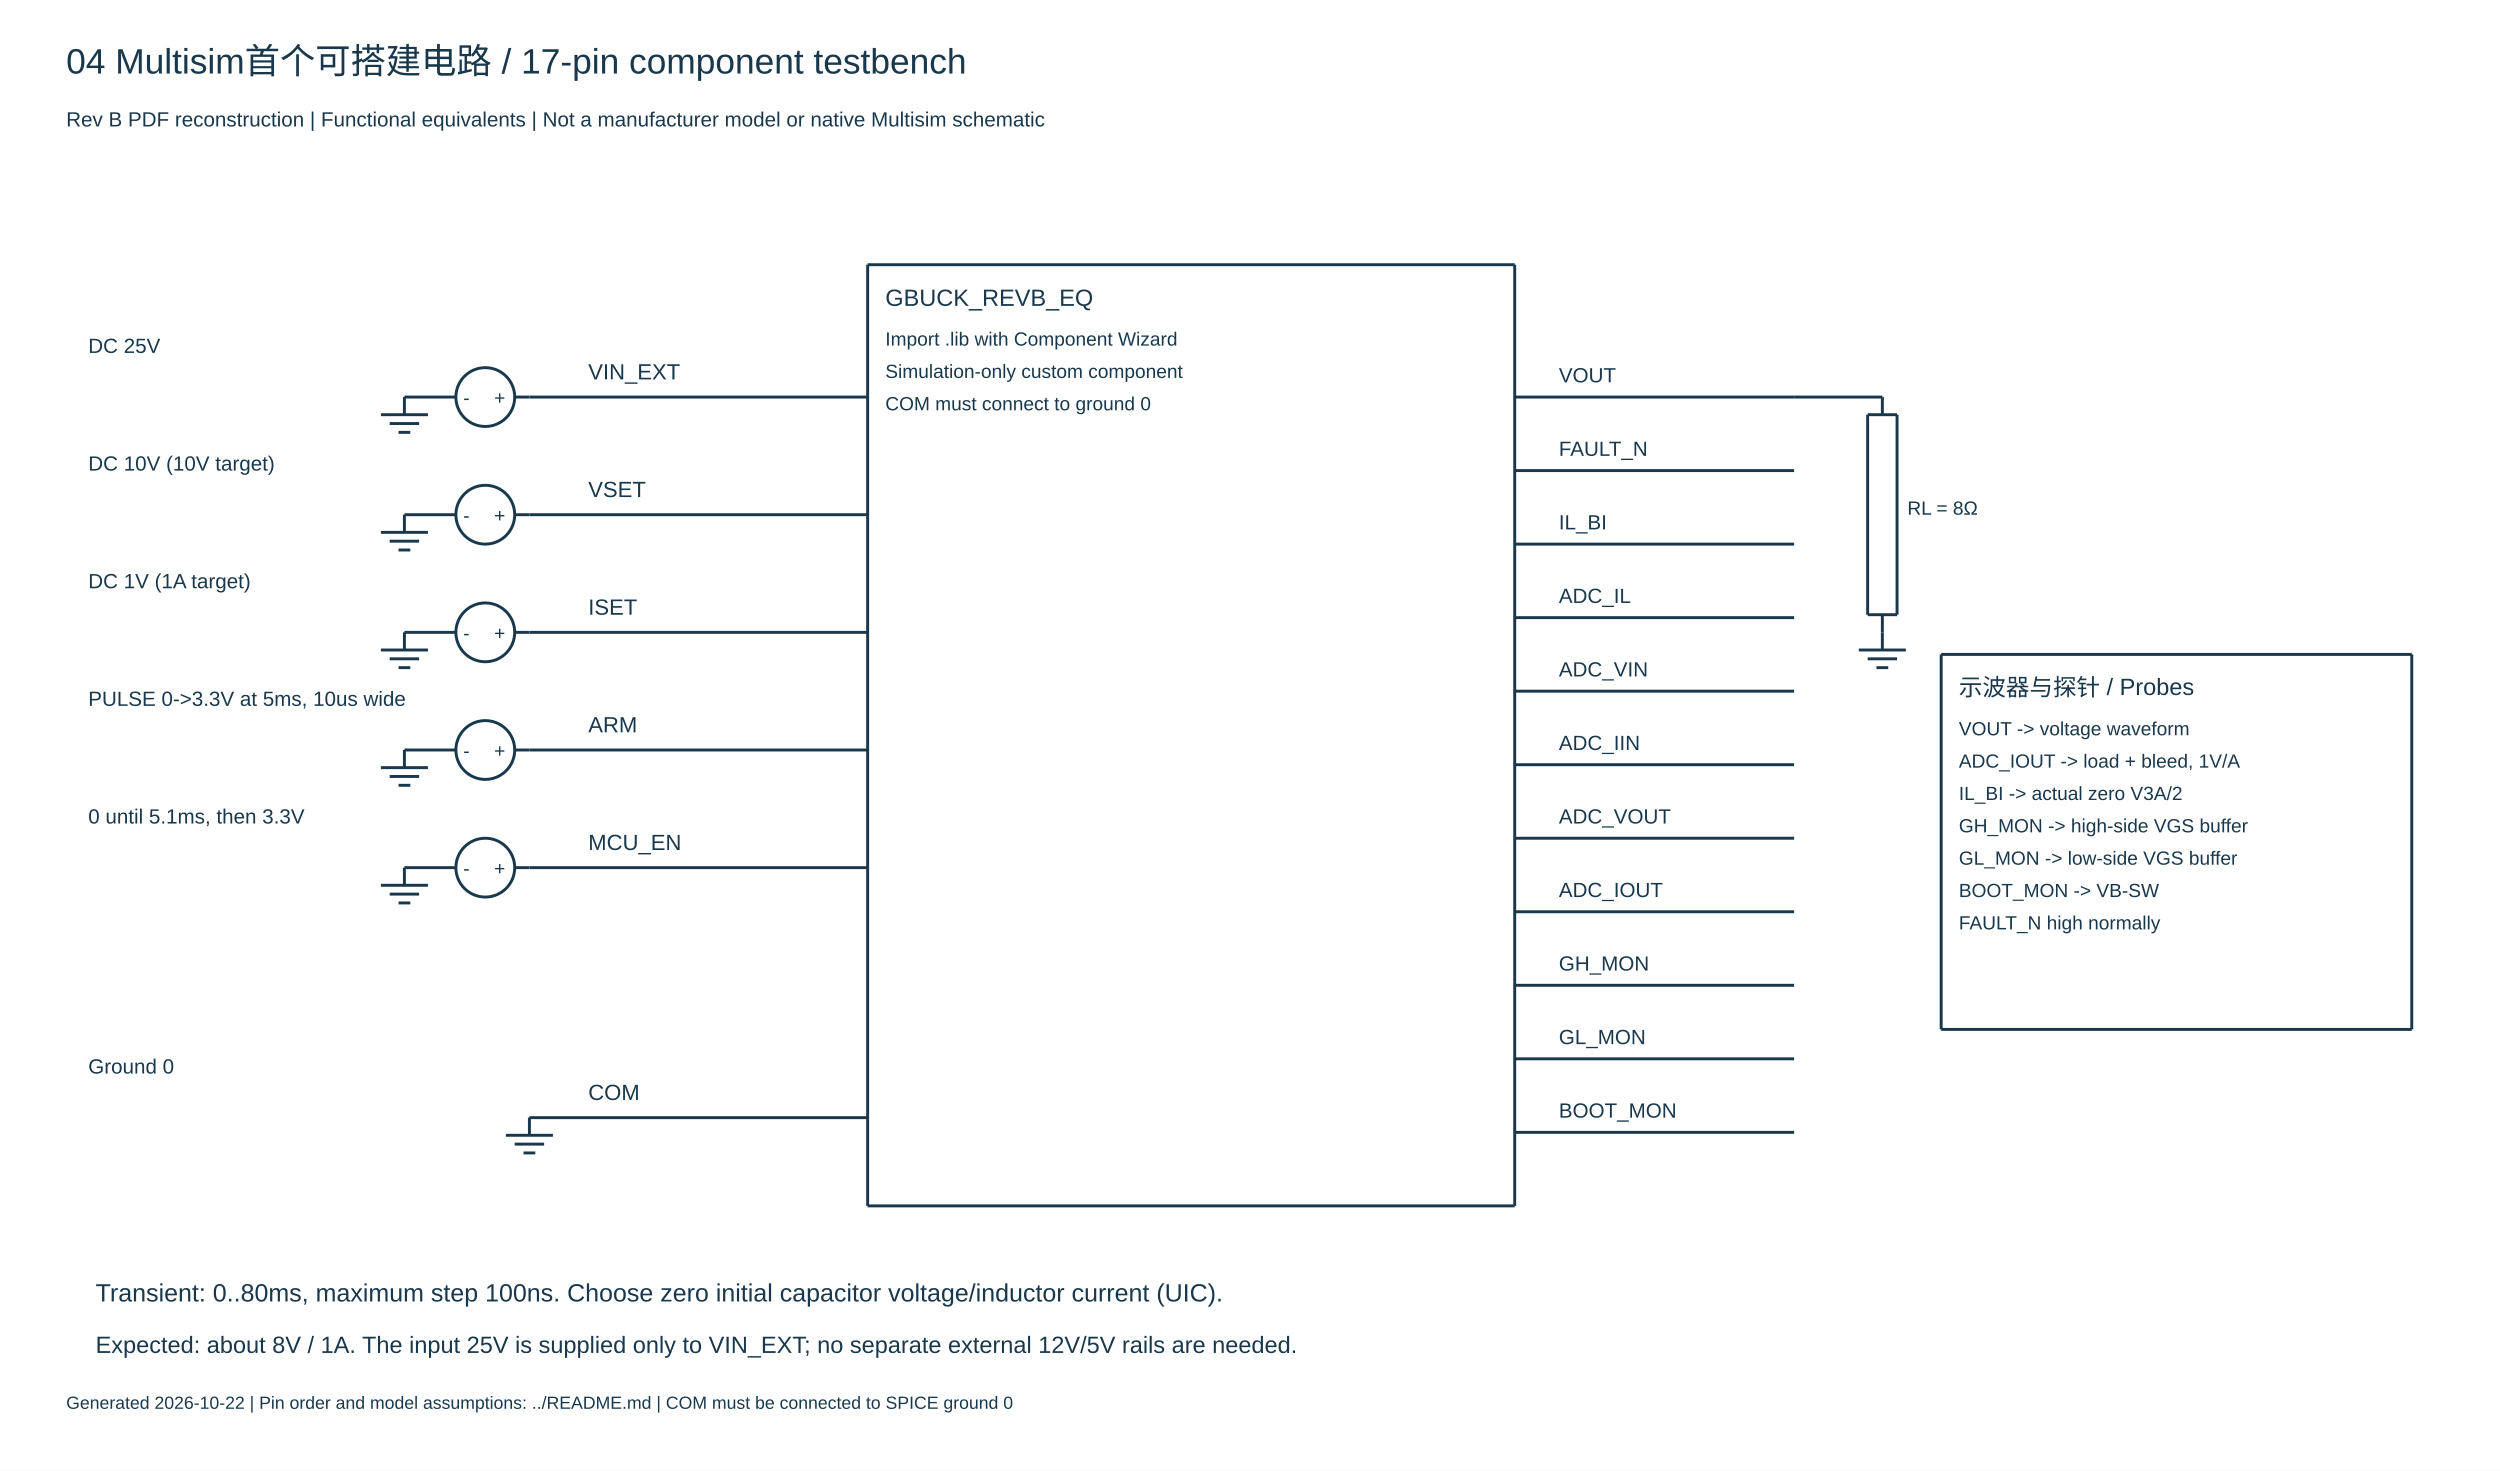
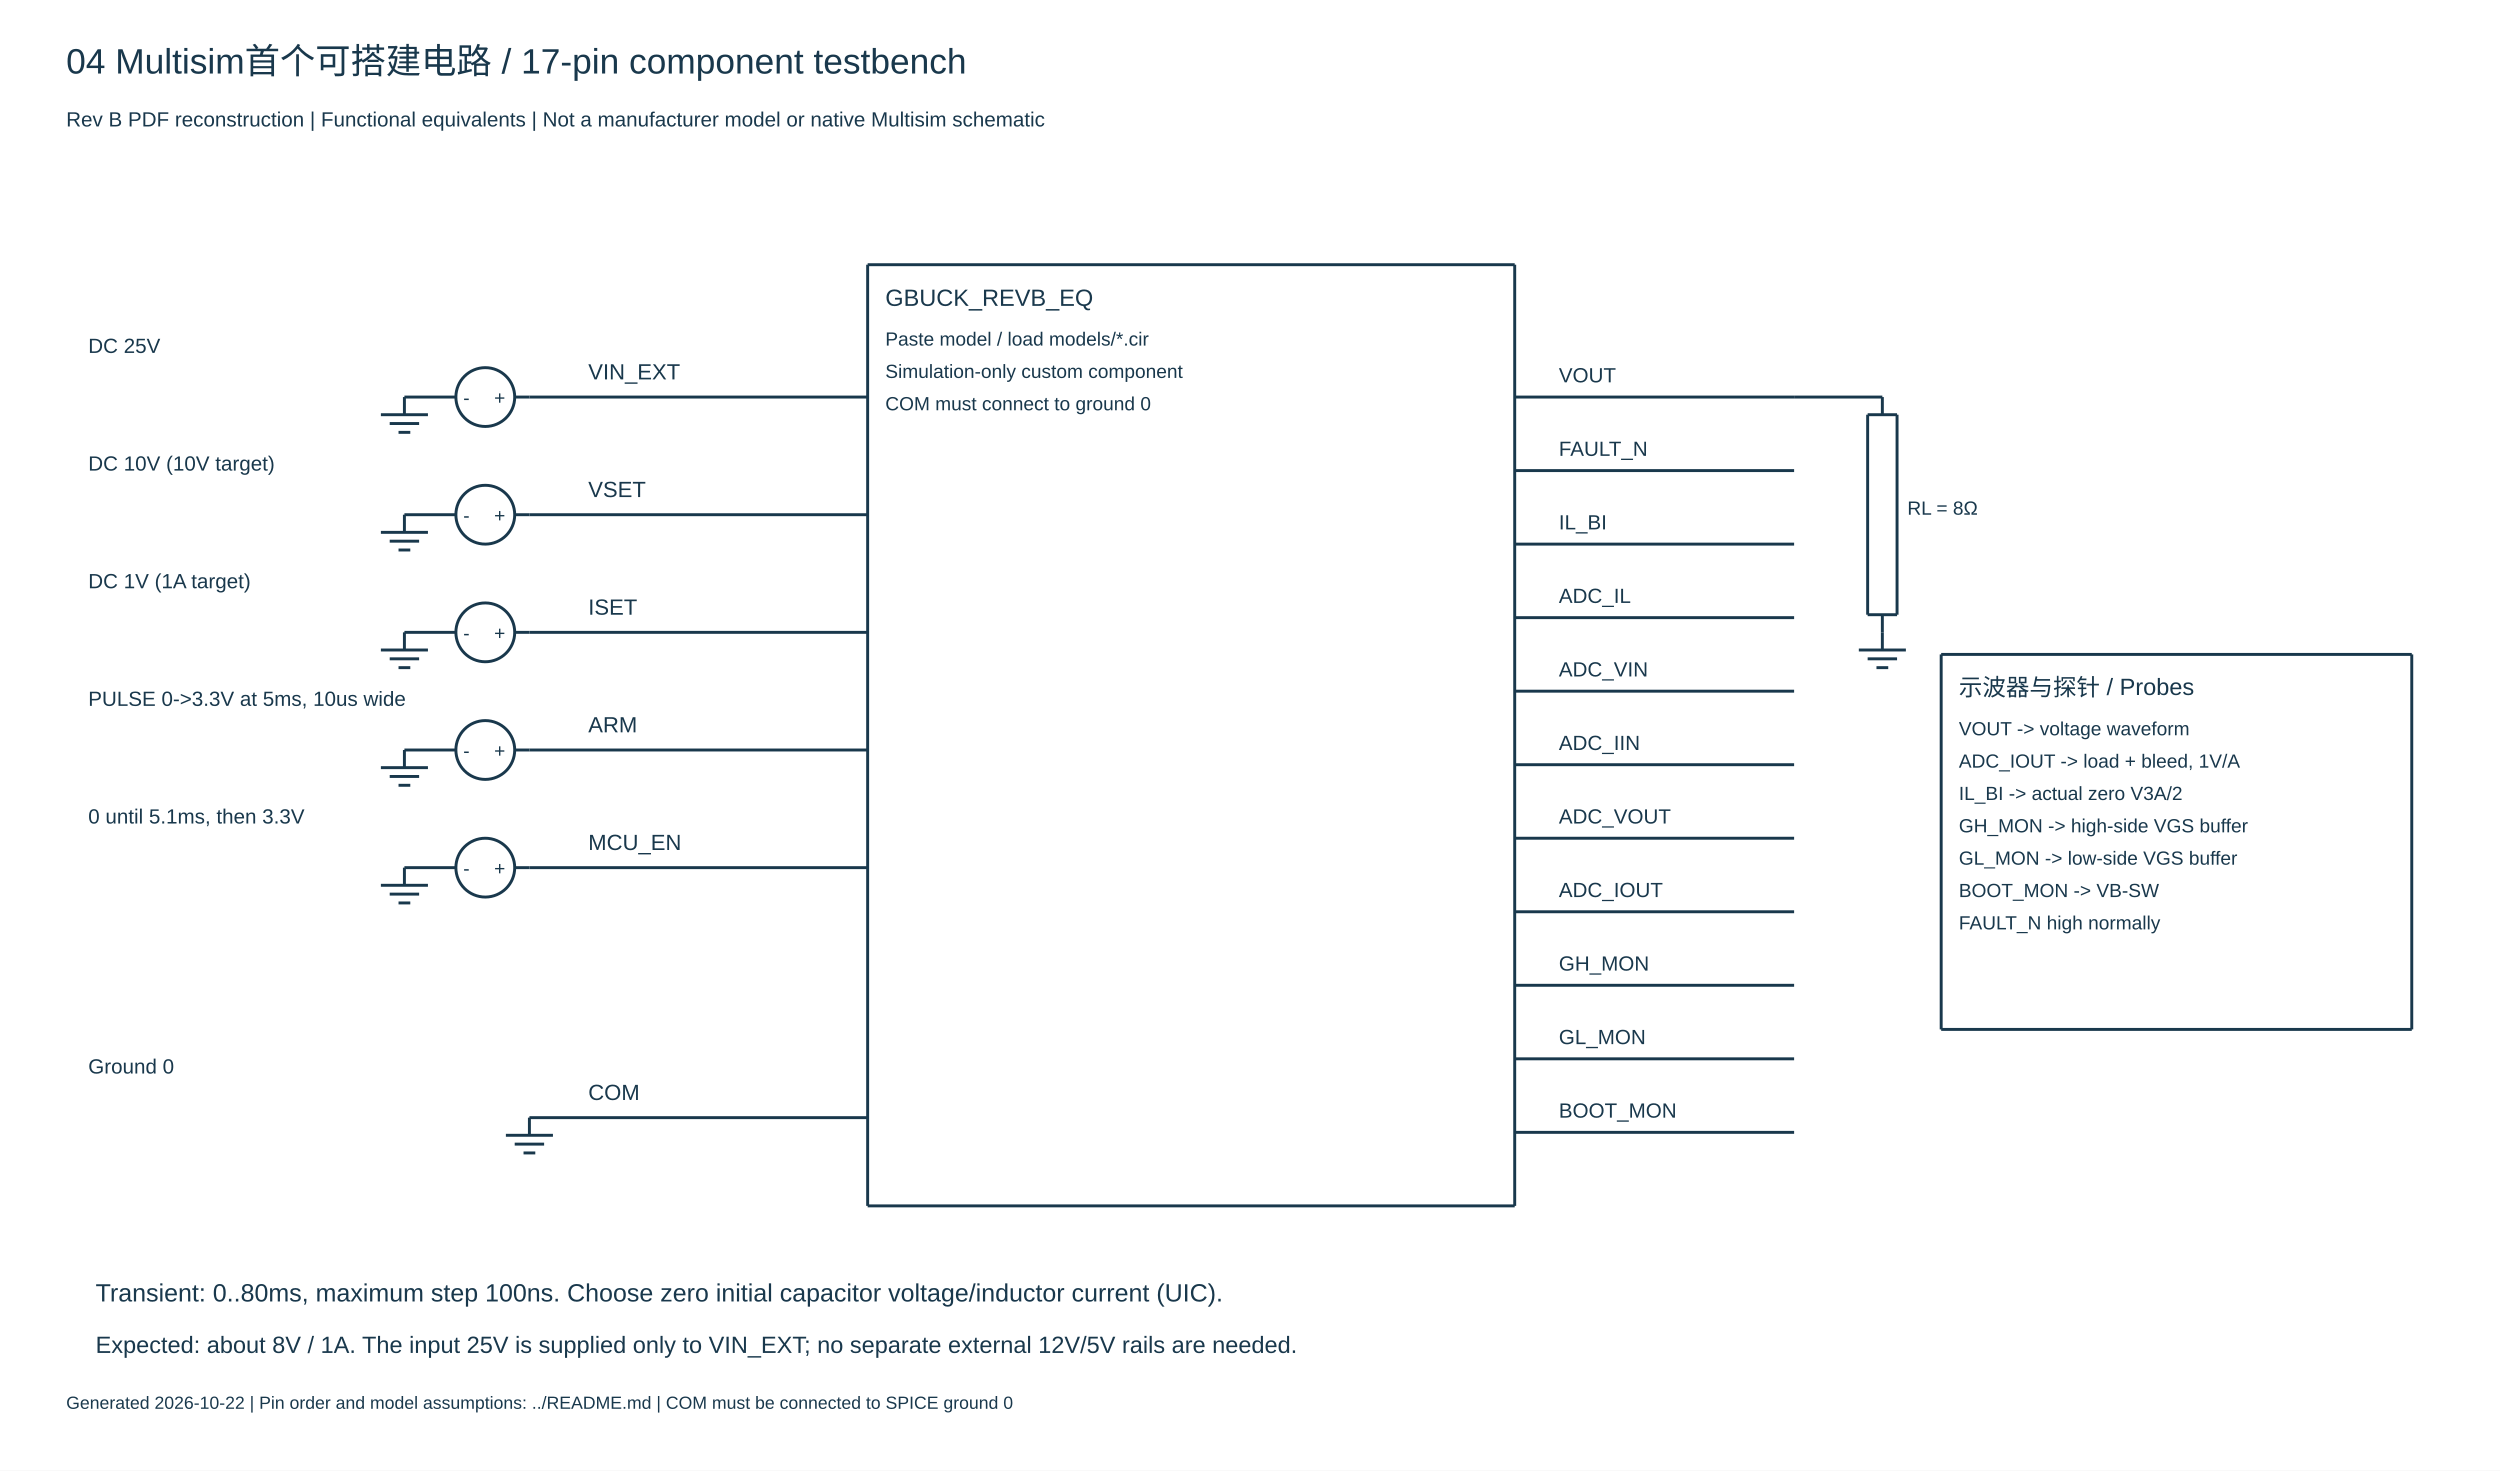
<svg xmlns="http://www.w3.org/2000/svg" width="1700" height="1000" viewBox="0 0 1700 1000">
  <rect width="100%" height="100%" fill="white" />
  <text x="45" y="50" font-size="24" fill="#19384c" font-family="Arial,Noto Sans CJK SC,sans-serif">04  Multisim首个可搭建电路 / 17-pin component testbench</text>
  <text x="45" y="86" font-size="14" fill="#19384c" font-family="Arial,Noto Sans CJK SC,sans-serif">Rev B PDF reconstruction | Functional equivalents | Not a manufacturer model or native Multisim schematic</text>
  <line x1="590" y1="820" x2="1030" y2="820" stroke="#19384c" stroke-width="2" />
  <line x1="1030" y1="820" x2="1030" y2="180" stroke="#19384c" stroke-width="2" />
  <line x1="1030" y1="180" x2="590" y2="180" stroke="#19384c" stroke-width="2" />
  <line x1="590" y1="180" x2="590" y2="820" stroke="#19384c" stroke-width="2" />
  <text x="602" y="208" font-size="16" fill="#19384c" font-family="Arial,Noto Sans CJK SC,sans-serif">GBUCK_REVB_EQ</text>
-   <text x="602" y="235" font-size="13" fill="#19384c" font-family="Arial,Noto Sans CJK SC,sans-serif">Import .lib with Component Wizard</text>
+   <text x="602" y="235" font-size="13" fill="#19384c" font-family="Arial,Noto Sans CJK SC,sans-serif">Paste model / load models/*.cir</text>
  <text x="602" y="257" font-size="13" fill="#19384c" font-family="Arial,Noto Sans CJK SC,sans-serif">Simulation-only custom component</text>
  <text x="602" y="279" font-size="13" fill="#19384c" font-family="Arial,Noto Sans CJK SC,sans-serif">COM must connect to ground 0</text>
  <line x1="360" y1="270" x2="590" y2="270" stroke="#19384c" stroke-width="2" />
  <text x="400" y="258" font-size="15" fill="#19384c" font-family="Arial,Noto Sans CJK SC,sans-serif">VIN_EXT</text>
  <text x="60" y="240" font-size="14" fill="#19384c" font-family="Arial,Noto Sans CJK SC,sans-serif">DC 25V</text>
  <circle cx="330" cy="270" r="20" fill="white" stroke="#19384c" stroke-width="2" />
  <text x="336" y="275" font-size="13" fill="#19384c" font-family="Arial,Noto Sans CJK SC,sans-serif">+</text>
  <text x="315" y="275" font-size="13" fill="#19384c" font-family="Arial,Noto Sans CJK SC,sans-serif">-</text>
  <line x1="310" y1="270" x2="275" y2="270" stroke="#19384c" stroke-width="2" />
  <line x1="275" y1="270" x2="275" y2="282" stroke="#19384c" stroke-width="2" />
  <line x1="259" y1="282" x2="291" y2="282" stroke="#19384c" stroke-width="2" />
  <line x1="265" y1="288" x2="285" y2="288" stroke="#19384c" stroke-width="2" />
  <line x1="271" y1="294" x2="279" y2="294" stroke="#19384c" stroke-width="2" />
  <line x1="350" y1="270" x2="360" y2="270" stroke="#19384c" stroke-width="2" />
  <line x1="360" y1="350" x2="590" y2="350" stroke="#19384c" stroke-width="2" />
  <text x="400" y="338" font-size="15" fill="#19384c" font-family="Arial,Noto Sans CJK SC,sans-serif">VSET</text>
  <text x="60" y="320" font-size="14" fill="#19384c" font-family="Arial,Noto Sans CJK SC,sans-serif">DC 10V (10V target)</text>
  <circle cx="330" cy="350" r="20" fill="white" stroke="#19384c" stroke-width="2" />
  <text x="336" y="355" font-size="13" fill="#19384c" font-family="Arial,Noto Sans CJK SC,sans-serif">+</text>
  <text x="315" y="355" font-size="13" fill="#19384c" font-family="Arial,Noto Sans CJK SC,sans-serif">-</text>
  <line x1="310" y1="350" x2="275" y2="350" stroke="#19384c" stroke-width="2" />
  <line x1="275" y1="350" x2="275" y2="362" stroke="#19384c" stroke-width="2" />
  <line x1="259" y1="362" x2="291" y2="362" stroke="#19384c" stroke-width="2" />
  <line x1="265" y1="368" x2="285" y2="368" stroke="#19384c" stroke-width="2" />
  <line x1="271" y1="374" x2="279" y2="374" stroke="#19384c" stroke-width="2" />
  <line x1="350" y1="350" x2="360" y2="350" stroke="#19384c" stroke-width="2" />
  <line x1="360" y1="430" x2="590" y2="430" stroke="#19384c" stroke-width="2" />
  <text x="400" y="418" font-size="15" fill="#19384c" font-family="Arial,Noto Sans CJK SC,sans-serif">ISET</text>
  <text x="60" y="400" font-size="14" fill="#19384c" font-family="Arial,Noto Sans CJK SC,sans-serif">DC 1V (1A target)</text>
  <circle cx="330" cy="430" r="20" fill="white" stroke="#19384c" stroke-width="2" />
  <text x="336" y="435" font-size="13" fill="#19384c" font-family="Arial,Noto Sans CJK SC,sans-serif">+</text>
  <text x="315" y="435" font-size="13" fill="#19384c" font-family="Arial,Noto Sans CJK SC,sans-serif">-</text>
  <line x1="310" y1="430" x2="275" y2="430" stroke="#19384c" stroke-width="2" />
  <line x1="275" y1="430" x2="275" y2="442" stroke="#19384c" stroke-width="2" />
  <line x1="259" y1="442" x2="291" y2="442" stroke="#19384c" stroke-width="2" />
  <line x1="265" y1="448" x2="285" y2="448" stroke="#19384c" stroke-width="2" />
  <line x1="271" y1="454" x2="279" y2="454" stroke="#19384c" stroke-width="2" />
  <line x1="350" y1="430" x2="360" y2="430" stroke="#19384c" stroke-width="2" />
  <line x1="360" y1="510" x2="590" y2="510" stroke="#19384c" stroke-width="2" />
  <text x="400" y="498" font-size="15" fill="#19384c" font-family="Arial,Noto Sans CJK SC,sans-serif">ARM</text>
  <text x="60" y="480" font-size="14" fill="#19384c" font-family="Arial,Noto Sans CJK SC,sans-serif">PULSE 0-&gt;3.3V at 5ms, 10us wide</text>
  <circle cx="330" cy="510" r="20" fill="white" stroke="#19384c" stroke-width="2" />
  <text x="336" y="515" font-size="13" fill="#19384c" font-family="Arial,Noto Sans CJK SC,sans-serif">+</text>
  <text x="315" y="515" font-size="13" fill="#19384c" font-family="Arial,Noto Sans CJK SC,sans-serif">-</text>
  <line x1="310" y1="510" x2="275" y2="510" stroke="#19384c" stroke-width="2" />
  <line x1="275" y1="510" x2="275" y2="522" stroke="#19384c" stroke-width="2" />
  <line x1="259" y1="522" x2="291" y2="522" stroke="#19384c" stroke-width="2" />
  <line x1="265" y1="528" x2="285" y2="528" stroke="#19384c" stroke-width="2" />
  <line x1="271" y1="534" x2="279" y2="534" stroke="#19384c" stroke-width="2" />
  <line x1="350" y1="510" x2="360" y2="510" stroke="#19384c" stroke-width="2" />
  <line x1="360" y1="590" x2="590" y2="590" stroke="#19384c" stroke-width="2" />
  <text x="400" y="578" font-size="15" fill="#19384c" font-family="Arial,Noto Sans CJK SC,sans-serif">MCU_EN</text>
  <text x="60" y="560" font-size="14" fill="#19384c" font-family="Arial,Noto Sans CJK SC,sans-serif">0 until 5.1ms, then 3.3V</text>
  <circle cx="330" cy="590" r="20" fill="white" stroke="#19384c" stroke-width="2" />
  <text x="336" y="595" font-size="13" fill="#19384c" font-family="Arial,Noto Sans CJK SC,sans-serif">+</text>
  <text x="315" y="595" font-size="13" fill="#19384c" font-family="Arial,Noto Sans CJK SC,sans-serif">-</text>
  <line x1="310" y1="590" x2="275" y2="590" stroke="#19384c" stroke-width="2" />
  <line x1="275" y1="590" x2="275" y2="602" stroke="#19384c" stroke-width="2" />
  <line x1="259" y1="602" x2="291" y2="602" stroke="#19384c" stroke-width="2" />
  <line x1="265" y1="608" x2="285" y2="608" stroke="#19384c" stroke-width="2" />
  <line x1="271" y1="614" x2="279" y2="614" stroke="#19384c" stroke-width="2" />
  <line x1="350" y1="590" x2="360" y2="590" stroke="#19384c" stroke-width="2" />
  <line x1="360" y1="760" x2="590" y2="760" stroke="#19384c" stroke-width="2" />
  <text x="400" y="748" font-size="15" fill="#19384c" font-family="Arial,Noto Sans CJK SC,sans-serif">COM</text>
  <text x="60" y="730" font-size="14" fill="#19384c" font-family="Arial,Noto Sans CJK SC,sans-serif">Ground 0</text>
  <line x1="360" y1="760" x2="360" y2="772" stroke="#19384c" stroke-width="2" />
  <line x1="344" y1="772" x2="376" y2="772" stroke="#19384c" stroke-width="2" />
  <line x1="350" y1="778" x2="370" y2="778" stroke="#19384c" stroke-width="2" />
  <line x1="356" y1="784" x2="364" y2="784" stroke="#19384c" stroke-width="2" />
  <line x1="1030" y1="270" x2="1220" y2="270" stroke="#19384c" stroke-width="2" />
  <text x="1060" y="260" font-size="14" fill="#19384c" font-family="Arial,Noto Sans CJK SC,sans-serif">VOUT</text>
  <line x1="1030" y1="320" x2="1220" y2="320" stroke="#19384c" stroke-width="2" />
  <text x="1060" y="310" font-size="14" fill="#19384c" font-family="Arial,Noto Sans CJK SC,sans-serif">FAULT_N</text>
  <line x1="1030" y1="370" x2="1220" y2="370" stroke="#19384c" stroke-width="2" />
  <text x="1060" y="360" font-size="14" fill="#19384c" font-family="Arial,Noto Sans CJK SC,sans-serif">IL_BI</text>
  <line x1="1030" y1="420" x2="1220" y2="420" stroke="#19384c" stroke-width="2" />
  <text x="1060" y="410" font-size="14" fill="#19384c" font-family="Arial,Noto Sans CJK SC,sans-serif">ADC_IL</text>
  <line x1="1030" y1="470" x2="1220" y2="470" stroke="#19384c" stroke-width="2" />
  <text x="1060" y="460" font-size="14" fill="#19384c" font-family="Arial,Noto Sans CJK SC,sans-serif">ADC_VIN</text>
  <line x1="1030" y1="520" x2="1220" y2="520" stroke="#19384c" stroke-width="2" />
  <text x="1060" y="510" font-size="14" fill="#19384c" font-family="Arial,Noto Sans CJK SC,sans-serif">ADC_IIN</text>
  <line x1="1030" y1="570" x2="1220" y2="570" stroke="#19384c" stroke-width="2" />
  <text x="1060" y="560" font-size="14" fill="#19384c" font-family="Arial,Noto Sans CJK SC,sans-serif">ADC_VOUT</text>
  <line x1="1030" y1="620" x2="1220" y2="620" stroke="#19384c" stroke-width="2" />
  <text x="1060" y="610" font-size="14" fill="#19384c" font-family="Arial,Noto Sans CJK SC,sans-serif">ADC_IOUT</text>
  <line x1="1030" y1="670" x2="1220" y2="670" stroke="#19384c" stroke-width="2" />
  <text x="1060" y="660" font-size="14" fill="#19384c" font-family="Arial,Noto Sans CJK SC,sans-serif">GH_MON</text>
  <line x1="1030" y1="720" x2="1220" y2="720" stroke="#19384c" stroke-width="2" />
  <text x="1060" y="710" font-size="14" fill="#19384c" font-family="Arial,Noto Sans CJK SC,sans-serif">GL_MON</text>
  <line x1="1030" y1="770" x2="1220" y2="770" stroke="#19384c" stroke-width="2" />
  <text x="1060" y="760" font-size="14" fill="#19384c" font-family="Arial,Noto Sans CJK SC,sans-serif">BOOT_MON</text>
  <line x1="1280" y1="270" x2="1280" y2="282" stroke="#19384c" stroke-width="2" />
  <line x1="1270" y1="418" x2="1290" y2="418" stroke="#19384c" stroke-width="2" />
  <line x1="1290" y1="418" x2="1290" y2="282" stroke="#19384c" stroke-width="2" />
  <line x1="1290" y1="282" x2="1270" y2="282" stroke="#19384c" stroke-width="2" />
  <line x1="1270" y1="282" x2="1270" y2="418" stroke="#19384c" stroke-width="2" />
  <text x="1282" y="310" font-size="16" fill="#19384c" font-family="Arial,Noto Sans CJK SC,sans-serif" />
  <line x1="1280" y1="418" x2="1280" y2="430" stroke="#19384c" stroke-width="2" />
  <text x="1297" y="350.0" font-size="13" fill="#19384c" font-family="Arial,Noto Sans CJK SC,sans-serif">RL = 8Ω</text>
  <line x1="1220" y1="270" x2="1280" y2="270" stroke="#19384c" stroke-width="2" />
  <line x1="1280" y1="430" x2="1280" y2="442" stroke="#19384c" stroke-width="2" />
  <line x1="1264" y1="442" x2="1296" y2="442" stroke="#19384c" stroke-width="2" />
  <line x1="1270" y1="448" x2="1290" y2="448" stroke="#19384c" stroke-width="2" />
  <line x1="1276" y1="454" x2="1284" y2="454" stroke="#19384c" stroke-width="2" />
  <line x1="1320" y1="700" x2="1640" y2="700" stroke="#19384c" stroke-width="2" />
  <line x1="1640" y1="700" x2="1640" y2="445" stroke="#19384c" stroke-width="2" />
  <line x1="1640" y1="445" x2="1320" y2="445" stroke="#19384c" stroke-width="2" />
  <line x1="1320" y1="445" x2="1320" y2="700" stroke="#19384c" stroke-width="2" />
  <text x="1332" y="473" font-size="16" fill="#19384c" font-family="Arial,Noto Sans CJK SC,sans-serif">示波器与探针 / Probes</text>
  <text x="1332" y="500" font-size="13" fill="#19384c" font-family="Arial,Noto Sans CJK SC,sans-serif">VOUT -&gt; voltage waveform</text>
  <text x="1332" y="522" font-size="13" fill="#19384c" font-family="Arial,Noto Sans CJK SC,sans-serif">ADC_IOUT -&gt; load + bleed, 1V/A</text>
  <text x="1332" y="544" font-size="13" fill="#19384c" font-family="Arial,Noto Sans CJK SC,sans-serif">IL_BI -&gt; actual zero V3A/2</text>
  <text x="1332" y="566" font-size="13" fill="#19384c" font-family="Arial,Noto Sans CJK SC,sans-serif">GH_MON -&gt; high-side VGS buffer</text>
  <text x="1332" y="588" font-size="13" fill="#19384c" font-family="Arial,Noto Sans CJK SC,sans-serif">GL_MON -&gt; low-side VGS buffer</text>
  <text x="1332" y="610" font-size="13" fill="#19384c" font-family="Arial,Noto Sans CJK SC,sans-serif">BOOT_MON -&gt; VB-SW</text>
  <text x="1332" y="632" font-size="13" fill="#19384c" font-family="Arial,Noto Sans CJK SC,sans-serif">FAULT_N high normally</text>
  <text x="65" y="885" font-size="17" fill="#19384c" font-family="Arial,Noto Sans CJK SC,sans-serif">Transient: 0..80ms, maximum step 100ns. Choose zero initial capacitor voltage/inductor current (UIC).</text>
  <text x="65" y="920" font-size="16" fill="#19384c" font-family="Arial,Noto Sans CJK SC,sans-serif">Expected: about 8V / 1A. The input 25V is supplied only to VIN_EXT; no separate external 12V/5V rails are needed.</text>
  <text x="45" y="958" font-size="12" fill="#19384c" font-family="Arial,Noto Sans CJK SC,sans-serif">Generated 2026-10-22 | Pin order and model assumptions: ../README.md | COM must be connected to SPICE ground 0</text>
</svg>
